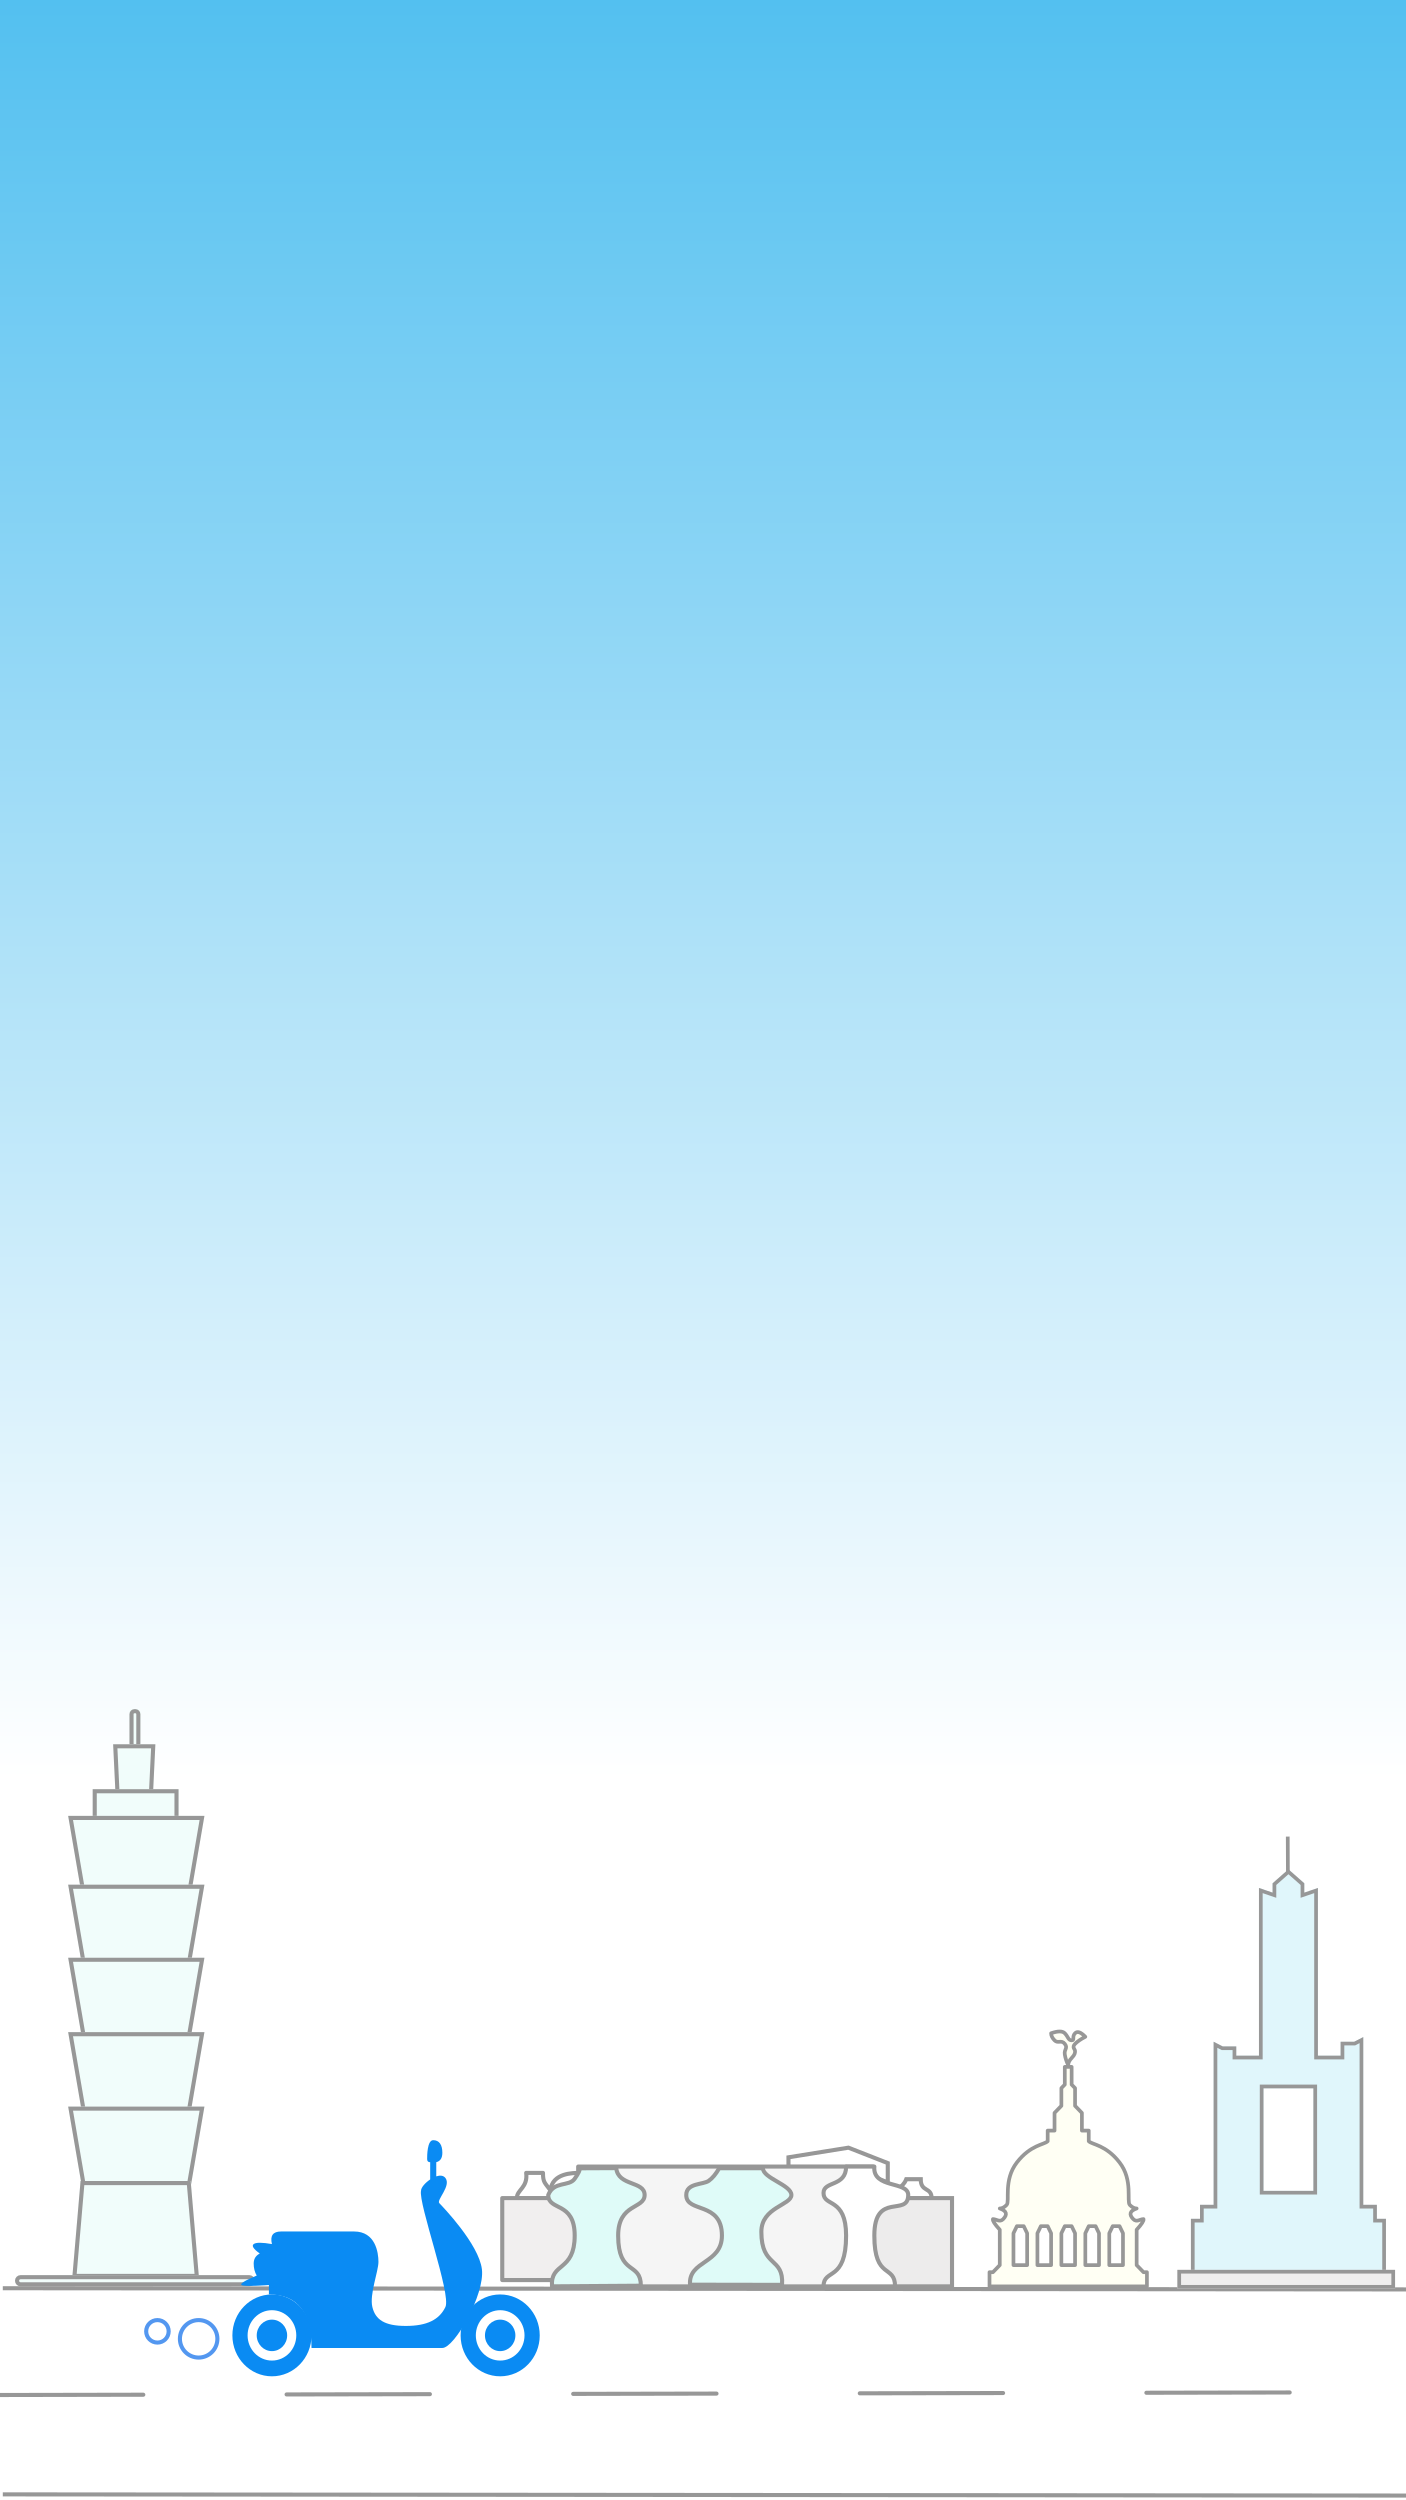
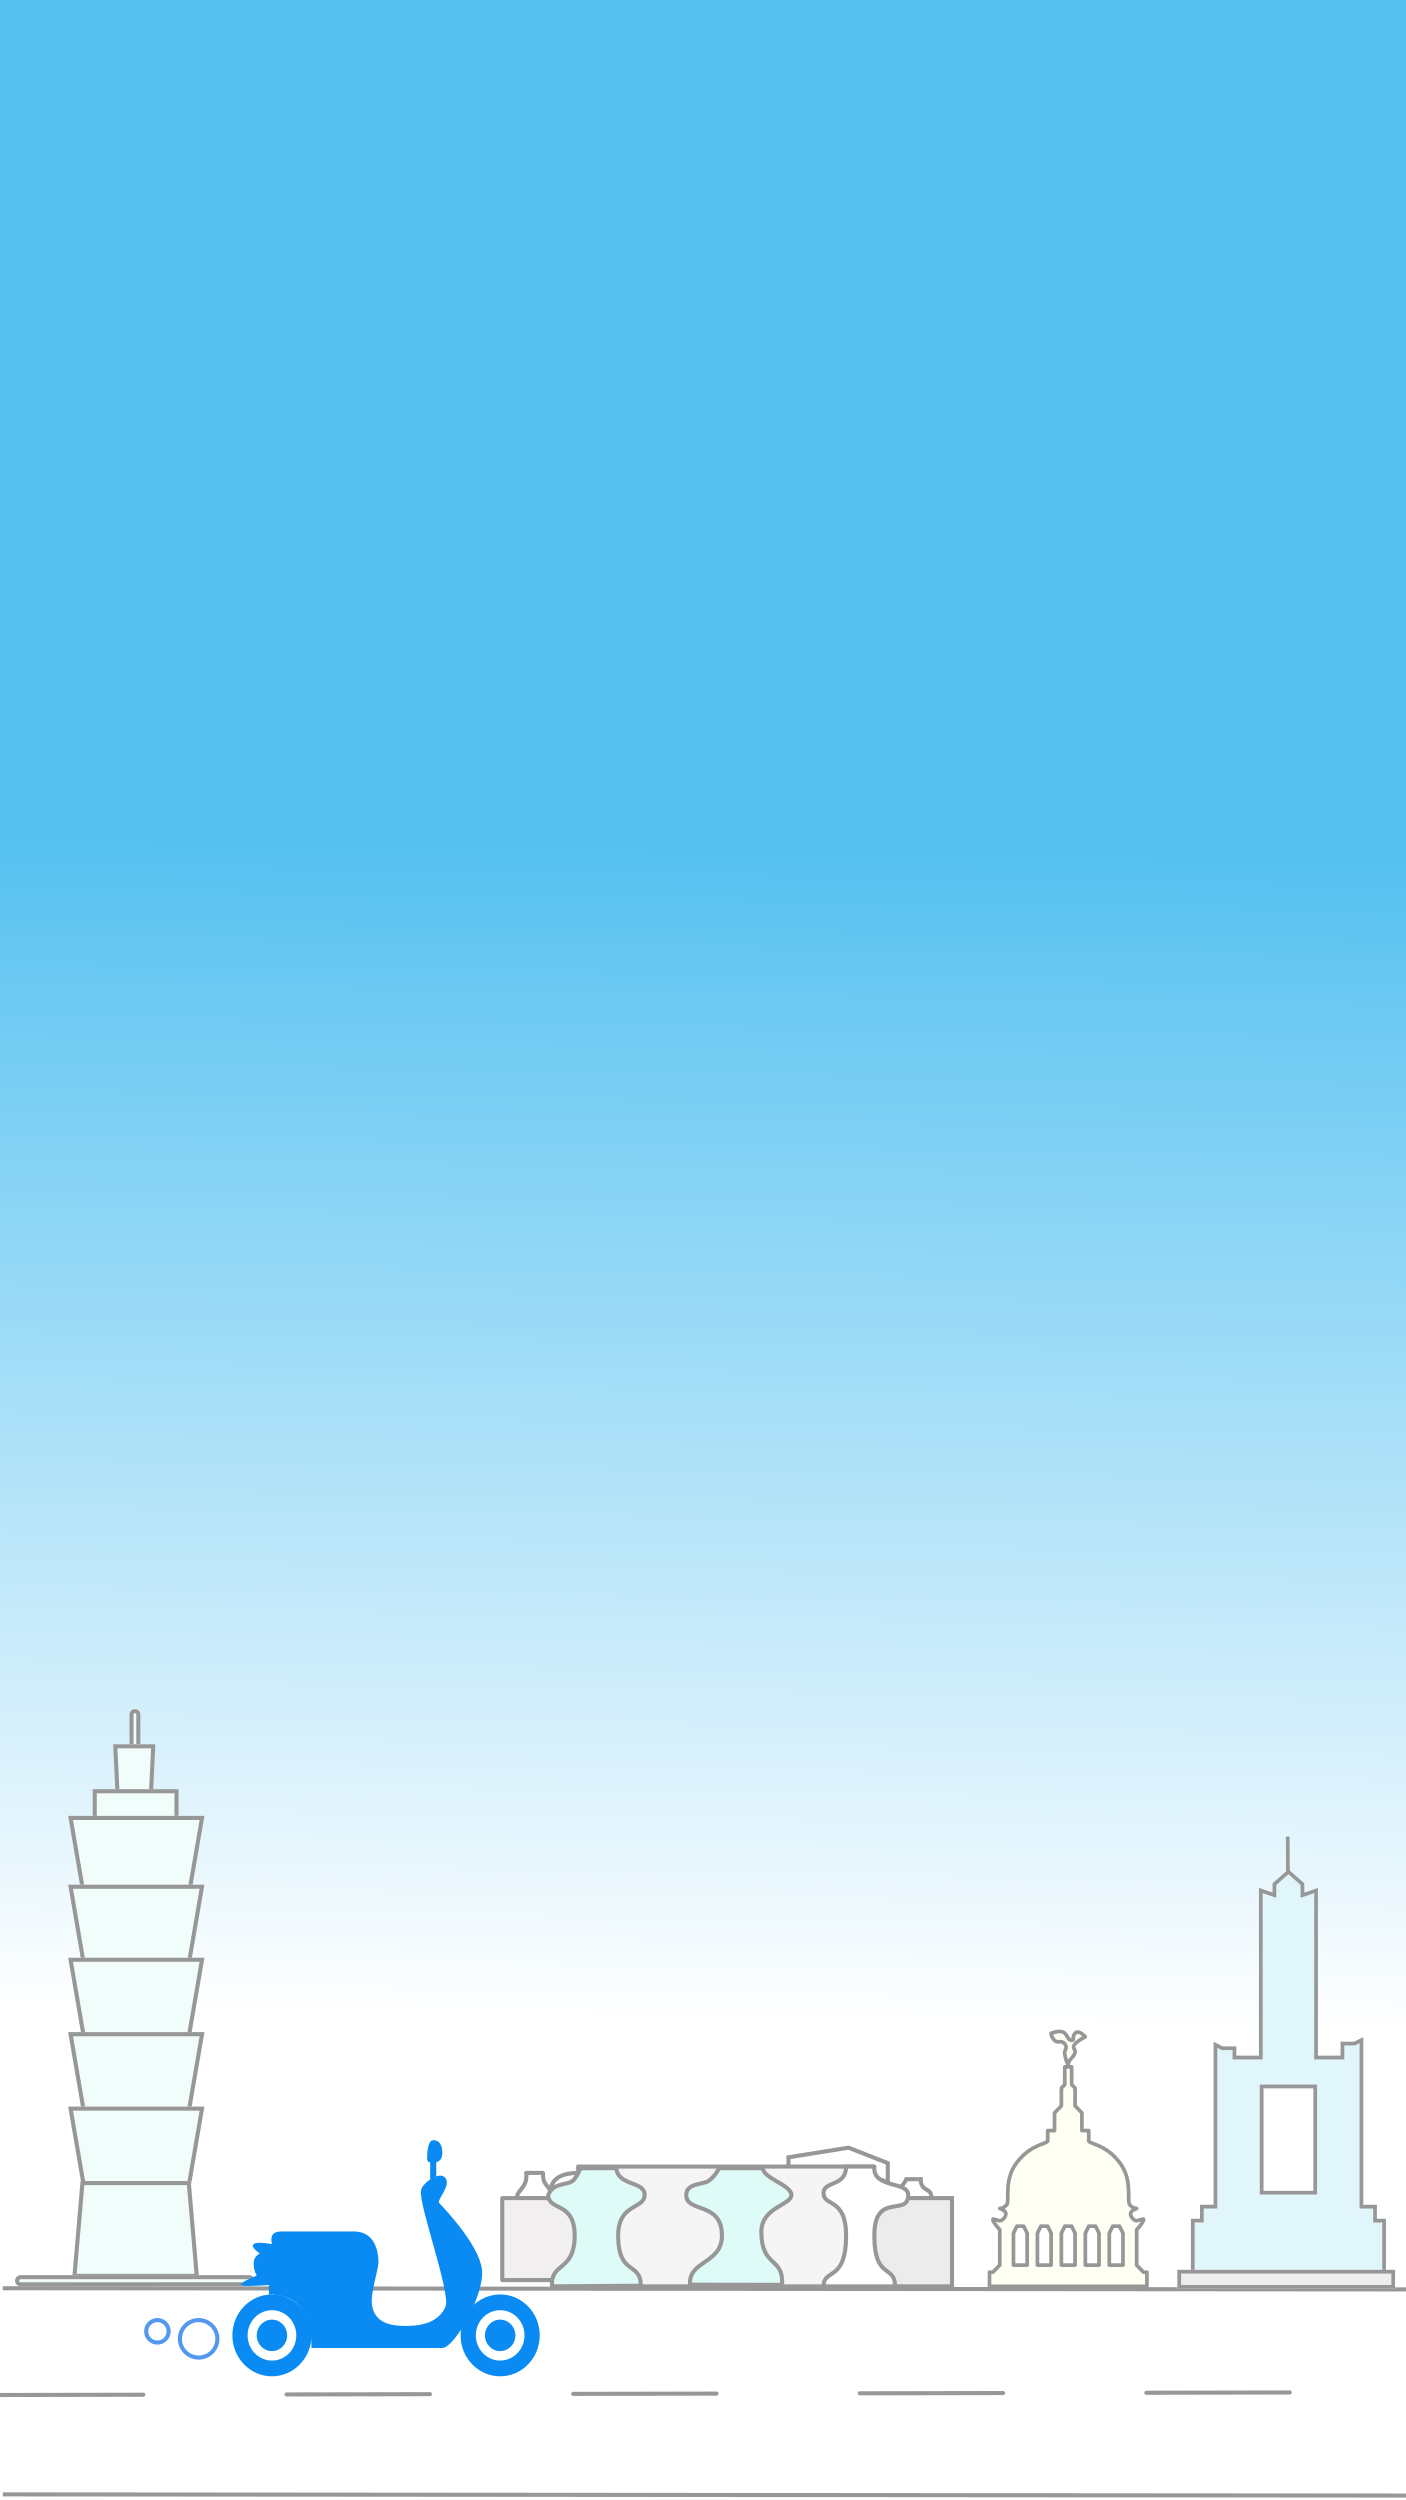
<svg xmlns="http://www.w3.org/2000/svg" xmlns:xlink="http://www.w3.org/1999/xlink" width="375px" height="667px" viewBox="0 0 375 667" version="1.1">
  <defs>
-     <linearGradient x1="50%" y1="100%" x2="50%" y2="0%" id="linearGradient-1">
+     <linearGradient x1="50%" y1="100%" x2="50.606%" y2="32.868%" id="linearGradient-1">
      <stop stop-color="#FFFFFF" offset="0%" />
      <stop stop-color="#FFFFFF" offset="29.464%" />
      <stop stop-color="#53C0F0" offset="100%" />
    </linearGradient>
    <rect id="path-2" x="30.545" y="0" width="2.909" height="10.491" rx="0.786" />
    <polygon id="path-3" points="26.182 9.367 37.455 9.367 36.79 23.231 26.846 23.231" />
    <rect id="path-4" x="20.727" y="21.358" width="22.909" height="10.491" />
    <polygon id="path-5" points="14.182 28.477 50.545 28.477 46.875 49.835 17.852 49.835" />
    <polygon id="path-6" points="14.182 46.837 50.545 46.837 46.875 68.195 17.852 68.195" />
    <polygon id="path-7" points="14.182 66.321 50.545 66.321 46.875 87.679 17.852 87.679" />
    <polygon id="path-8" points="14.182 86.18 50.545 86.18 46.875 107.538 17.852 107.538" />
    <polygon id="path-9" points="14.182 106.039 50.545 106.039 46.875 127.397 17.852 127.397" />
    <polygon id="path-10" points="17.492 125.898 46.872 125.898 49.091 151.752 15.273 151.752" />
    <rect id="path-11" x="0" y="151.002" width="64" height="2.998" rx="1.499" />
    <path d="M37.621,14.705 L37.621,59.461 L43.672,59.461 L43.672,55.731 L47.302,55.731 L49.722,54.488 L49.722,99.244 L53.353,99.244 L53.353,102.973 L55.773,102.973 L55.773,120.378 L3.738,120.378 L3.738,102.973 L6.159,102.973 L6.159,99.244 L9.789,99.244 L9.789,55.731 L12.209,56.974 L15.84,56.974 L15.84,59.461 L21.89,59.461 L21.89,14.705 L25.52,15.948 L25.52,13.462 L29.756,9.732 L33.991,13.462 L33.991,15.948 L37.621,14.705 Z M23.1,68.163 L23.1,95.514 L36.411,95.514 L36.411,68.163 L23.1,68.163 Z" id="path-12" />
    <rect id="path-13" x="0.121" y="116.595" width="58.085" height="5.026" />
  </defs>
  <g id="login_page" stroke="none" stroke-width="1" fill="none" fill-rule="evenodd">
    <rect id="Rectangle-20-Copy" fill="url(#linearGradient-1)" x="0" y="-3" width="377" height="679" />
    <g id="101-copy" transform="translate(4, 456)">
      <g id="Rectangle-4">
        <use fill="#F1FDFB" fill-rule="evenodd" xlink:href="#path-2" />
        <rect stroke="#979797" stroke-width="1.092" x="31.092" y="0.546" width="1.817" height="9.399" rx="0.786" />
      </g>
      <g id="Rectangle-5">
        <use fill="#F1FDFB" fill-rule="evenodd" xlink:href="#path-3" />
        <path stroke="#979797" stroke-width="1.092" d="M26.755,9.914 L27.367,22.685 L36.269,22.685 L36.882,9.914 L26.755,9.914 Z" />
      </g>
      <g id="Rectangle-3">
        <use fill="#F1FDFB" fill-rule="evenodd" xlink:href="#path-4" />
        <rect stroke="#979797" stroke-width="1.092" x="21.273" y="21.904" width="21.817" height="9.399" />
      </g>
      <g id="Rectangle-2-Copy-4">
        <use fill="#F1FDFB" fill-rule="evenodd" xlink:href="#path-5" />
        <path stroke="#979797" stroke-width="1.092" d="M14.83,29.023 L18.312,49.288 L46.415,49.288 L49.897,29.023 L14.83,29.023 Z" />
      </g>
      <g id="Rectangle-2-Copy-3">
        <use fill="#F1FDFB" fill-rule="evenodd" xlink:href="#path-6" />
        <path stroke="#979797" stroke-width="1.092" d="M14.83,47.383 L18.312,67.648 L46.415,67.648 L49.897,47.383 L14.83,47.383 Z" />
      </g>
      <g id="Rectangle-2-Copy-2">
        <use fill="#F1FDFB" fill-rule="evenodd" xlink:href="#path-7" />
        <path stroke="#979797" stroke-width="1.092" d="M14.83,66.867 L18.312,87.133 L46.415,87.133 L49.897,66.867 L14.83,66.867 Z" />
      </g>
      <g id="Rectangle-2-Copy">
        <use fill="#F1FDFB" fill-rule="evenodd" xlink:href="#path-8" />
        <path stroke="#979797" stroke-width="1.092" d="M14.83,86.726 L18.312,106.992 L46.415,106.992 L49.897,86.726 L14.83,86.726 Z" />
      </g>
      <g id="Rectangle-2">
        <use fill="#F1FDFB" fill-rule="evenodd" xlink:href="#path-9" />
        <path stroke="#979797" stroke-width="1.092" d="M14.83,106.585 L18.312,126.85 L46.415,126.85 L49.897,106.585 L14.83,106.585 Z" />
      </g>
      <g id="Rectangle">
        <use fill="#F1FDFB" fill-rule="evenodd" xlink:href="#path-10" />
        <path stroke="#979797" stroke-width="1.092" d="M17.993,126.444 L15.868,151.206 L48.496,151.206 L46.37,126.444 L17.993,126.444 Z" />
      </g>
      <g id="Rectangle-6">
        <use fill="#F1FDFB" fill-rule="evenodd" xlink:href="#path-11" />
        <rect stroke="#979797" stroke-width="1.092" x="0.546" y="151.549" width="62.908" height="1.905" rx="0.953" />
      </g>
    </g>
    <g id="台中-copy" transform="translate(134, 573)" stroke="#979797" stroke-width="1.092">
      <path d="M6.385,6.727 C6.883,10.696 3.896,11.178 3.896,13.455 L21.818,13.455 L20.823,6.727 C18.831,6.727 13.355,6.727 12.857,11.385 C11.364,9.315 10.866,9.315 10.866,6.727 L6.385,6.727 Z" id="Path-14" stroke-linecap="round" stroke-linejoin="round" />
      <path d="M114.545,13.455 C114.545,10.427 111.651,11.941 111.651,8.409 L107.792,8.409 C106.827,10.932 104.416,10.932 104.416,13.455 L114.545,13.455 Z" id="Path-15" />
      <path d="M102.857,9.25 C102.857,9.25 102.857,7.537 102.857,4.111 L92.36,0 L76.364,2.569 L76.364,5.139 L91.86,5.139 C99.191,7.88 102.857,9.25 102.857,9.25 Z" id="Path-16" />
      <rect id="Rectangle" fill="#F5F5F5" stroke-linecap="round" stroke-linejoin="round" x="20.26" y="5.045" width="78.701" height="31.955" />
      <rect id="Rectangle-2" fill="#F1EFEF" stroke-linecap="round" stroke-linejoin="round" x="0" y="13.455" width="24.156" height="21.864" />
      <rect id="Rectangle-3" fill="#EDECEC" x="95.065" y="13.455" width="24.935" height="23.545" />
      <path d="M20.673,5.499 C20.785,5.915 20.336,6.845 19.328,8.29 C17.815,10.456 13.782,8.831 12.269,12.622 C12.269,16.955 19.328,14.247 19.328,23.454 C19.328,33.203 12.773,30.495 13.278,36.995 L36.979,36.829 C36.979,30.33 30.925,34.286 30.925,23.454 C30.925,14.789 37.984,16.414 37.984,12.622 C37.984,8.831 30.914,10.326 30.41,5.451 L20.673,5.499 Z" id="Path-8" fill="#DFFBF8" stroke-linecap="round" stroke-linejoin="round" />
      <path d="M57.884,5.472 C57.031,6.993 56.104,8.115 55.102,8.837 C53.599,9.92 49.091,9.378 49.091,12.628 C49.091,17.502 58.609,14.253 58.609,23.46 C58.609,31.042 49.603,30.059 50.104,36.558 L74.648,36.603 C75.149,29.021 69.128,32.126 69.128,22.447 C69.128,15.878 77.143,15.336 77.143,12.628 C77.143,9.92 69.548,8.185 69.548,5.477 L57.884,5.472 Z" id="Path-11" fill="#DFFBF8" stroke-linecap="round" stroke-linejoin="round" />
      <path d="" id="Path-12" />
      <path d="M91.74,5.045 C91.74,10.461 85.714,8.837 85.714,12.086 C85.714,15.878 91.74,13.169 91.74,23.46 C91.74,35.917 85.714,32.126 85.714,37 L104.797,37 C104.797,31.042 99.273,35.375 99.273,23.46 C99.273,11.545 108.312,18.627 108.312,12.628 C108.312,8.837 98.771,11.003 99.273,5.045 L91.74,5.045 Z" id="Path-13" fill="#FFFFFF" stroke-linecap="round" stroke-linejoin="round" />
    </g>
    <g id="road-copy" transform="translate(187.9331, 624.9017) scale(-1, 1) rotate(-1.5) translate(-187.9331, -624.9017) translate(0.43311, 605.9017)" stroke="#979797" stroke-width="1.092">
      <path d="M0,0 L375,9.5 L0,0 Z" id="Path-19" />
      <path d="M375,38 L0,27.444" id="Path-20" stroke-linecap="round" stroke-linejoin="round" stroke-dasharray="38.232,38.232" />
    </g>
    <g id="road-copy-2" transform="translate(187.9331, 679.9017) scale(-1, 1) rotate(-1.5) translate(-187.9331, -679.9017) translate(0.43311, 660.9017)" stroke="#979797" stroke-width="1.092">
      <path d="M0,0 L375,9.5 L0,0 Z" id="Path-19" />
    </g>
    <g id="gogoro-copy" transform="translate(62, 571)" fill="#0A8BF3">
      <path d="M52.772,10.474 L52.772,5.88 C52.231,5.88 51.96,5.6 51.96,5.04 C51.96,4.2 51.96,0 53.584,0 C55.208,0 56.02,1.26 56.02,3.36 C56.02,4.76 55.479,5.6 54.396,5.88 L54.396,9.654 C55.37,9.332 56.285,9.373 56.832,10.08 C58.455,12.18 54.396,15.96 55.208,16.8 C56.02,17.64 65.762,27.72 66.574,34.44 C67.386,41.16 59.267,55.44 56.02,55.44 C53.855,55.44 42.218,55.44 21.109,55.44 C21.109,45.92 17.32,41.16 9.743,41.16 C9.743,39.48 9.743,38.64 9.743,38.64 C9.743,38.64 3.124,39.174 2.436,38.64 C1.977,38.284 3.33,37.444 6.495,36.12 C5.954,35.21 5.683,34.142 5.683,32.917 C5.683,31.692 6.224,30.8 7.307,30.24 C5.622,29.027 5.081,28.187 5.683,27.72 C6.286,27.253 7.909,27.253 10.554,27.72 C10.013,25.48 10.825,24.36 12.99,24.36 C21.805,24.36 26.792,24.36 32.475,24.36 C38.158,24.36 38.97,29.948 38.97,32.468 C38.97,34.988 36.535,41.16 37.347,44.52 C38.158,47.88 40.594,49.56 46.277,49.56 C51.96,49.56 55.208,47.88 56.832,44.52 C58.455,41.16 49.525,16.8 50.337,13.44 C50.337,12.64 51.44,11.365 52.772,10.474 Z" id="Combined-Shape" />
      <path d="M71.446,63 C65.616,63 60.891,58.111 60.891,52.08 C60.891,46.049 65.616,41.16 71.446,41.16 C77.275,41.16 82,46.049 82,52.08 C82,58.111 77.275,63 71.446,63 Z M71.446,58.8 C75.033,58.8 77.941,55.791 77.941,52.08 C77.941,48.369 75.033,45.36 71.446,45.36 C67.858,45.36 64.95,48.369 64.95,52.08 C64.95,55.791 67.858,58.8 71.446,58.8 Z" id="Combined-Shape" />
      <path d="M10.554,63 C4.725,63 0,58.111 0,52.08 C0,46.049 4.725,41.16 10.554,41.16 C16.384,41.16 21.109,46.049 21.109,52.08 C21.109,58.111 16.384,63 10.554,63 Z M10.554,58.8 C14.142,58.8 17.05,55.791 17.05,52.08 C17.05,48.369 14.142,45.36 10.554,45.36 C6.967,45.36 4.059,48.369 4.059,52.08 C4.059,55.791 6.967,58.8 10.554,58.8 Z" id="Combined-Shape-Copy" />
      <ellipse id="Oval-Copy-2" cx="71.446" cy="52.08" rx="4.059" ry="4.2" />
      <ellipse id="Oval-Copy-3" cx="10.554" cy="52.08" rx="4.059" ry="4.2" />
    </g>
    <circle id="Oval-Copy-5" stroke="#5397F0" stroke-width="1.092" fill="#FFFFFF" cx="53" cy="624" r="5" />
    <circle id="Oval-Copy-6" stroke="#5397F0" stroke-width="1.092" fill="#FFFFFF" cx="42" cy="622" r="3" />
    <g id="85-copy" transform="translate(314, 489)">
      <g id="Combined-Shape">
        <use fill="#E0F6FB" fill-rule="evenodd" xlink:href="#path-12" />
        <path stroke="#979797" stroke-width="0.989" d="M37.127,15.397 L33.496,16.64 L33.496,13.685 L29.756,10.391 L26.015,13.685 L26.015,16.64 L22.385,15.397 L22.385,59.955 L15.345,59.955 L15.345,57.469 L12.09,57.469 L10.284,56.541 L10.284,99.738 L6.653,99.738 L6.653,103.468 L4.233,103.468 L4.233,119.884 L55.278,119.884 L55.278,103.468 L52.858,103.468 L52.858,99.738 L49.228,99.738 L49.228,55.298 L47.422,56.226 L44.167,56.226 L44.167,59.955 L37.127,59.955 L37.127,15.397 Z M22.605,67.668 L36.906,67.668 L36.906,96.009 L22.605,96.009 L22.605,67.668 Z" />
      </g>
      <g id="Rectangle">
        <use fill="#EFEEEE" fill-rule="evenodd" xlink:href="#path-13" />
        <rect stroke="#979797" stroke-width="0.989" x="0.616" y="117.089" width="57.095" height="4.037" />
      </g>
      <path d="M29.571,0.997 L29.61,10.941" id="Path-23" stroke="#979797" stroke-width="0.989" />
    </g>
    <g id="台南-copy" transform="translate(264, 542)" fill="#FFFFF4" stroke="#979797" stroke-linecap="round" stroke-linejoin="round" stroke-width="0.989">
      <path d="M16.435,0.472 C18.261,-0.157 19.478,-0.157 20.087,0.472 C21,1.417 21,2.361 21.913,2.361 C22.826,2.361 21.913,1.417 22.826,0.472 C23.435,-0.157 24.348,0.157 25.565,1.417 C24.348,2.046 23.435,2.676 22.826,3.306 C21.913,4.25 22.826,4.722 22.826,5.194 C22.826,5.667 22.826,6.139 21.913,7.083 C21.304,7.713 21,8.343 21,8.972 C20.547,8.05 20.243,7.106 20.087,6.139 C19.853,4.688 21,4.486 20.087,3.306 C19.174,2.125 18.261,3.306 17.348,2.361 C16.739,1.731 16.435,1.102 16.435,0.472 Z" id="Combined-Shape-Copy-4" />
      <path d="M42,68 L0,68 L0,64.222 L0.913,64.222 L2.739,62.333 L2.739,52.889 C1.388,51.414 0.78,50.469 0.913,50.056 C1.826,50.056 2.739,51 3.652,50.056 C4.87,48.796 4.565,47.852 2.739,47.222 C3.348,47.222 3.957,46.907 4.565,46.278 C5.478,45.333 3.652,39.667 7.304,34.944 C10.957,30.222 14.609,30.222 15.522,29.278 L15.522,26.444 L17.348,26.444 L17.348,21.722 L19.174,19.833 L19.174,15.111 L20.087,14.167 L20.087,9.444 L21.913,9.444 L21.913,14.167 L22.826,15.111 L22.826,19.833 L24.652,21.722 L24.652,26.444 L26.478,26.444 L26.478,29.278 C27.391,30.222 31.043,30.222 34.696,34.944 C38.348,39.667 36.522,45.333 37.435,46.278 C38.043,46.907 38.652,47.222 39.261,47.222 C37.435,47.852 37.13,48.796 38.348,50.056 C39.261,51 40.174,50.056 41.087,50.056 C41.22,50.469 40.612,51.414 39.261,52.889 L39.261,62.333 L41.087,64.222 L42,64.222 L42,68 Z M20.087,51.944 L19.174,53.833 L19.174,62.333 L22.826,62.333 L22.826,53.833 L21.913,51.944 L20.087,51.944 Z M13.696,51.944 L12.783,53.833 L12.783,62.333 L16.435,62.333 L16.435,53.833 L15.522,51.944 L13.696,51.944 Z M7.304,51.944 L6.391,53.833 L6.391,62.333 L10.043,62.333 L10.043,53.833 L9.13,51.944 L7.304,51.944 Z M26.478,51.944 L25.565,53.833 L25.565,62.333 L29.217,62.333 L29.217,53.833 L28.304,51.944 L26.478,51.944 Z M32.87,51.944 L31.957,53.833 L31.957,62.333 L35.609,62.333 L35.609,53.833 L34.696,51.944 L32.87,51.944 Z" id="Combined-Shape-Copy-5" />
    </g>
  </g>
</svg>
